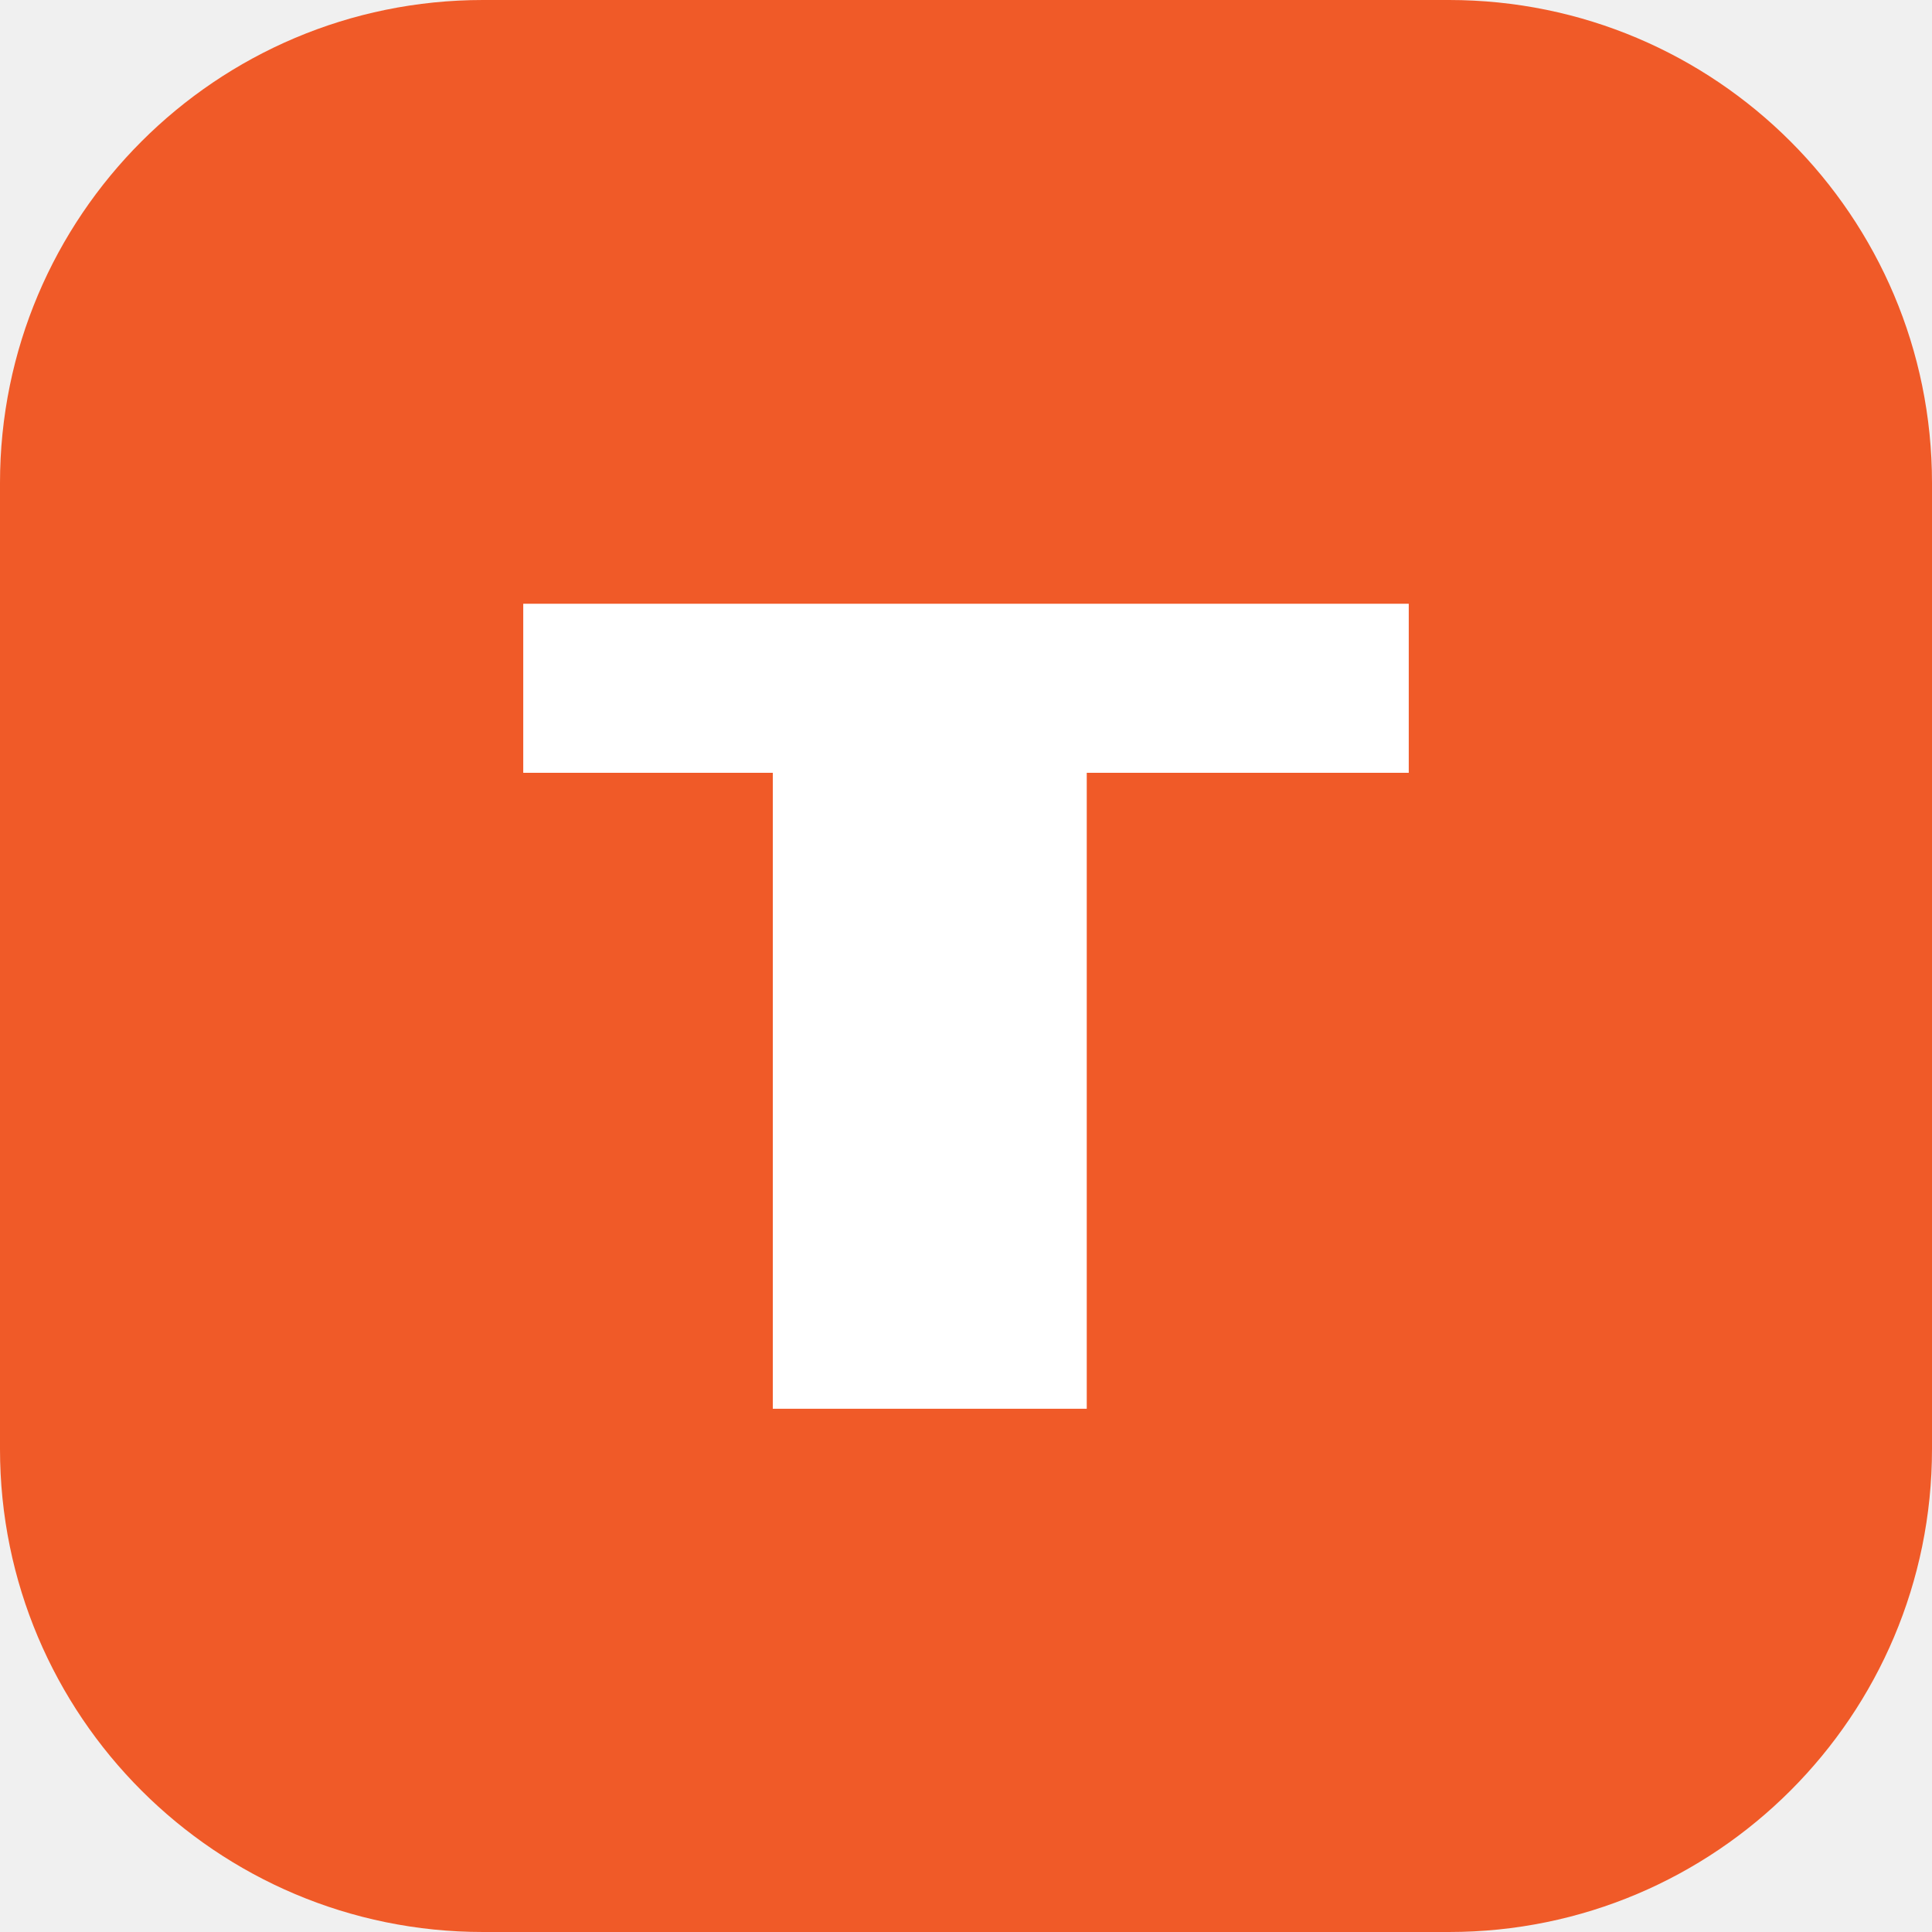
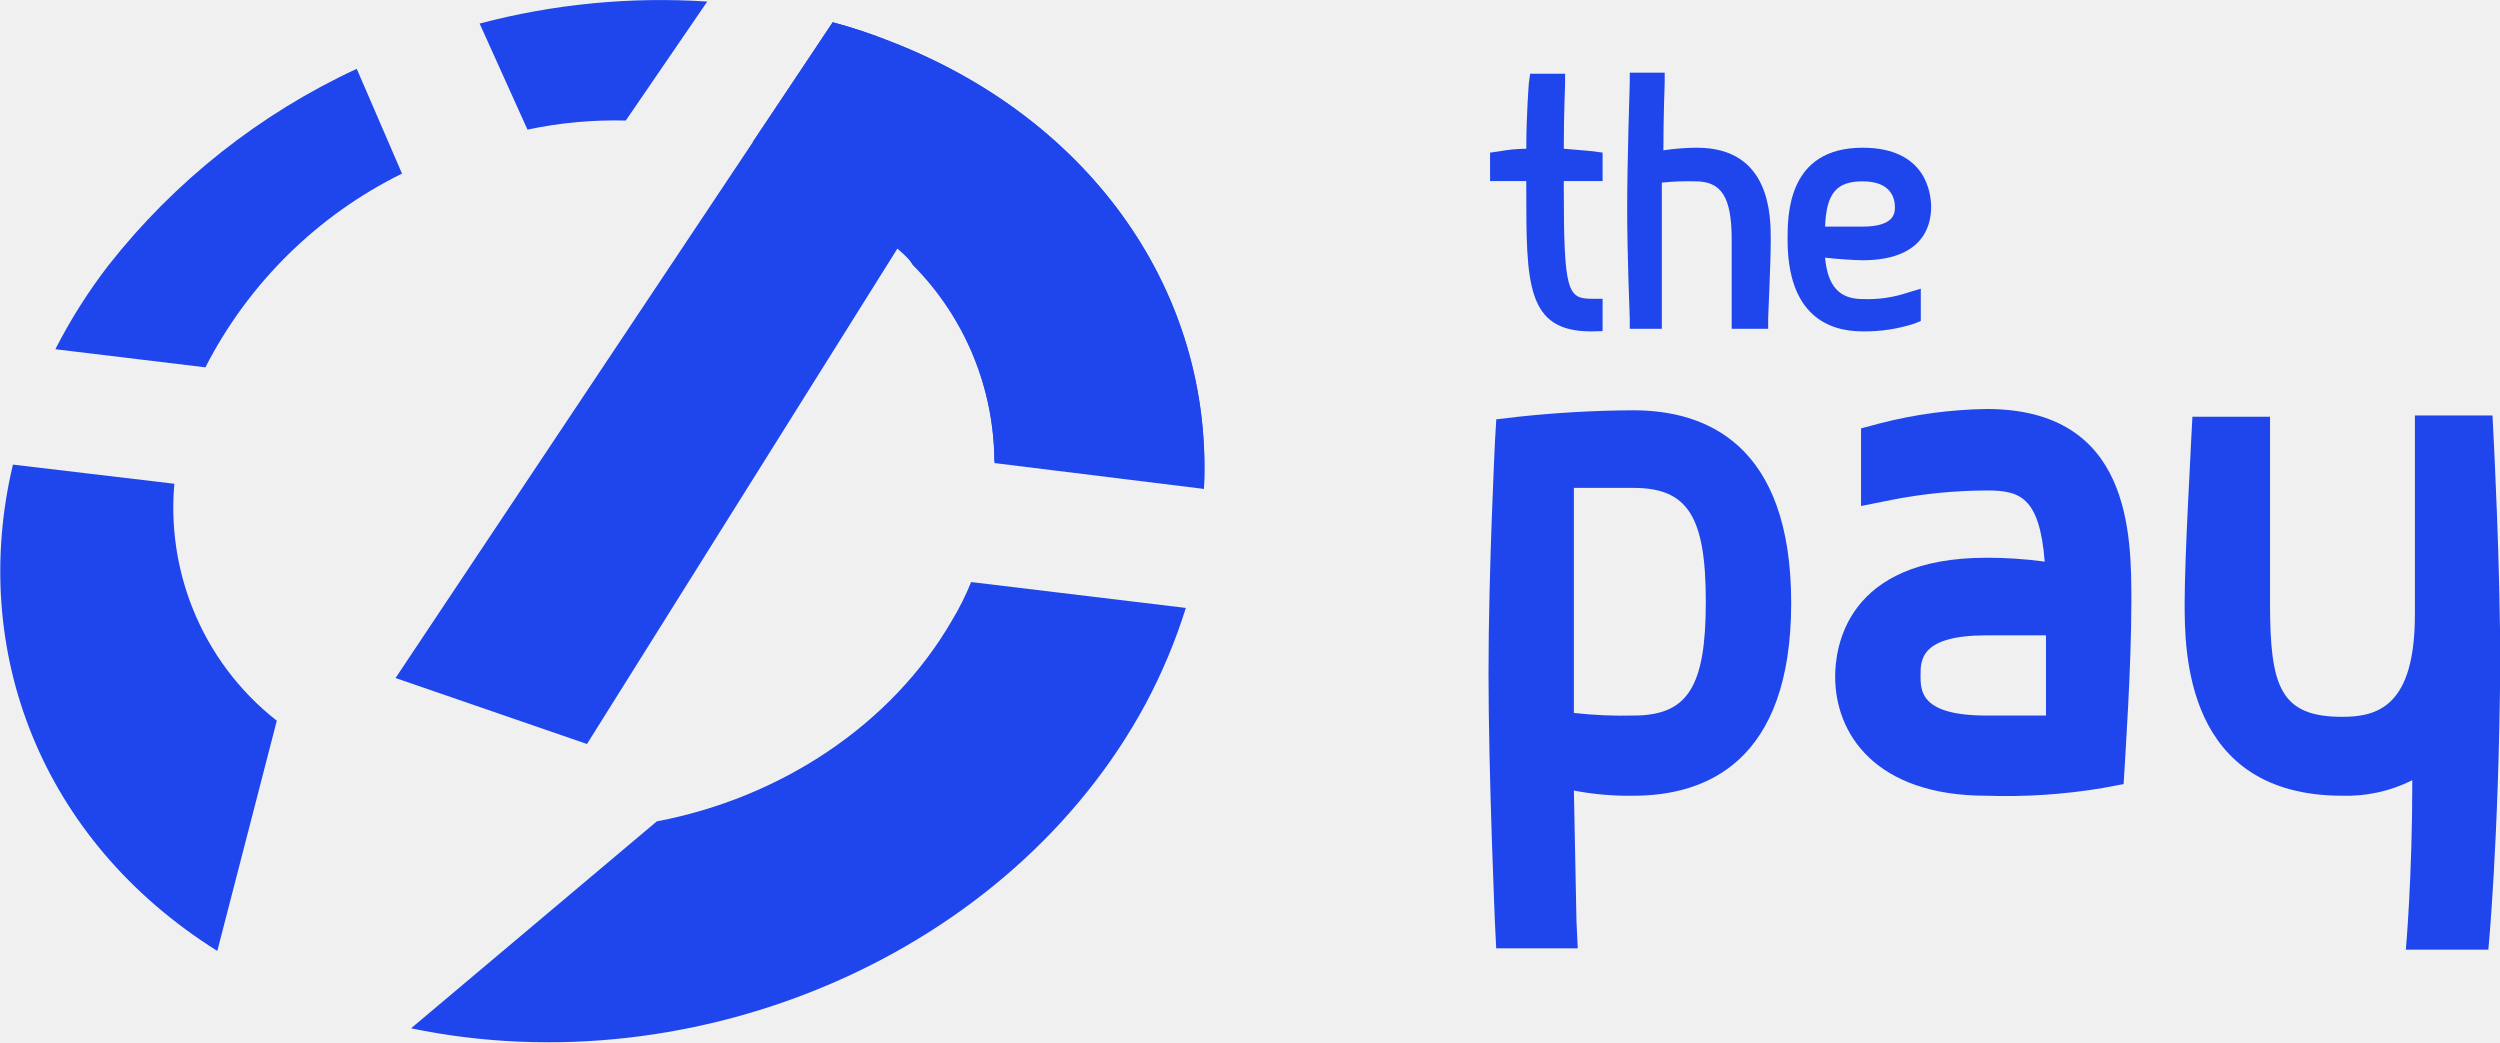
- <svg xmlns="http://www.w3.org/2000/svg" viewBox="0 0 24 24" role="img" aria-hidden="true">
-   <rect width="24" height="24" rx="6" fill="#F05A28" />
-   <path fill="#fff" d="M6.5 7.5h11v2.1h-4v7.9H9.6v-7.9h-3.1V7.5z" />
+ <svg xmlns="http://www.w3.org/2000/svg" viewBox="0 0 193.28 80.6">
+   <g id="Vrstva_2" data-name="Vrstva 2">
+     <g id="Layer_1" data-name="Layer 1">
+       <path d="M123,25.62c-5,0-5-3.7-5-11V14h-2.8v-2.2l.7-.1a12.09,12.09,0,0,1,2.1-.2c0-2.6.2-5.1.2-5.1l.1-.7H121v.8s-.1,2.4-.1,5c1.3.1,2.3.2,2.3.2l.7.1V14h-3v.6c0,8,.3,8.5,2.2,8.5h.8v2.5Z" style="fill:#1f46ed" />
+       <path d="M133.88,25.42v-6.9c0-3.3-.8-4.5-2.8-4.5a19.34,19.34,0,0,0-2.6.1v11.3H126v-.8c0-.1-.2-4.9-.2-8.5s.2-9.7.2-9.7v-.8h2.7v.8s-.1,2.6-.1,5.2a18.36,18.36,0,0,1,2.6-.2c5.7,0,5.7,5.3,5.7,7.1s-.2,5.9-.2,6.1v.8Z" style="fill:#1f46ed" />
+       <path d="M144,25.62c-2.6,0-5.8-1.2-5.8-7.1,0-1.9,0-7.1,5.8-7.1,4.9,0,5.3,3.5,5.3,4.6,0,1.5-.7,4.1-5.3,4.1-.7,0-2-.1-2.9-.2.2,2.2,1.1,3.2,2.9,3.2a9.65,9.65,0,0,0,3.5-.5l1-.3v2.5l-.5.2A12.45,12.45,0,0,1,144,25.62Zm0-8.1c2.5,0,2.5-1.1,2.5-1.5,0-.7-.3-2-2.5-2-2,0-2.8.9-2.9,3.5Z" style="fill:#1f46ed" />
+       <path d="M115.68,73.42l-.1-2c0-.1-.5-11.5-.5-19.4s.5-17.8.5-17.9l.1-1.7,1.7-.2a87.39,87.39,0,0,1,8.9-.5c5.6,0,12.2,2.6,12.2,14.9s-6.6,14.9-12.2,14.9a22.52,22.52,0,0,1-4.6-.4c.1,5.3.2,10.1.2,10.1l.1,2.1h-6.3Zm6-18.3a33.9,33.9,0,0,0,4.6.2c4.2,0,5.6-2.2,5.6-8.8s-1.4-8.8-5.6-8.8h-4.6Z" style="fill:#1f46ed" />
+       <path d="M153.58,61.52c-8.6,0-11.7-4.8-11.7-9.2,0-2.2.8-9.2,11.7-9.2a32.91,32.91,0,0,1,4.5.3c-.4-5.1-2-5.5-4.5-5.5a38.83,38.83,0,0,0-7.2.7l-2.5.5v-6l1.5-.4a35.18,35.18,0,0,1,8.2-1.1c11.2,0,11.2,9.7,11.2,14.9s-.5,12.2-.5,12.5l-.1,1.6-1.6.3A45.19,45.19,0,0,1,153.58,61.52Zm0-12.4c-5.1,0-5.1,1.9-5.1,3.1s0,3.1,5.1,3.1h4.6v-6.2Z" style="fill:#1f46ed" />
+       <path d="M192.38,73.42H186s.5-5.5.5-13.1a11.33,11.33,0,0,1-5.4,1.2c-12.2,0-12.2-11.2-12.2-14.9s.5-12.1.5-12.5l.1-1.9h6v14.4c0,6.5.8,8.8,5.6,8.8,2.8,0,5.6-.9,5.6-7.9V32.12h6l.1,2c0,.1.5,9.5.5,17.4C193.18,65.12,192.38,73.42,192.38,73.42Z" style="fill:#1f46ed" />
+       <path d="M68.88,3.22a39.56,39.56,0,0,0-4.5-1.5l-1.8,2.7h0L58.18,11a23.74,23.74,0,0,1,12.4,9.5,21.74,21.74,0,0,1,6.3,15.3l16.2,2C93.78,22.82,84.58,9.32,68.88,3.22Z" style="fill:#1f46ed" />
+       <path d="M31.08,13.42l-3.5-8.1a52.53,52.53,0,0,0-19.2,15.2A41.41,41.41,0,0,0,4.28,27l11.6,1.4A33.94,33.94,0,0,1,31.08,13.42Z" style="fill:#1f46ed" />
+       <path d="M48.38,9.32l6.3-9.2a54.91,54.91,0,0,0-17.6,1.7l3.7,8.2A32.61,32.61,0,0,1,48.38,9.32Z" style="fill:#1f46ed" />
+       <path d="M14.88,47a21,21,0,0,1-1.4-9.6L1,35.92c-3.4,14.3,2.1,29,15.8,37.6l4.6-17.8A20.84,20.84,0,0,1,14.88,47Z" style="fill:#1f46ed" />
+       <path d="M73.58,48c-4.7,8.1-13.3,13.7-22.8,15.5l-19,16h0c22.1,4.6,46.4-5.8,56.8-25.1a43,43,0,0,0,3.1-7.4l-16.6-2A21,21,0,0,1,73.58,48Z" style="fill:#1f46ed" />
+       <path d="M68.88,3.22a39.56,39.56,0,0,0-4.5-1.5l-1.8,2.7h0l-32,48,14.8,5.1,24-38.3a22,22,0,0,1,7.5,16.4l16.2,2C93.78,22.82,84.58,9.32,68.88,3.22Z" style="fill:#1f46ed" />
+     </g>
+   </g>
</svg>
